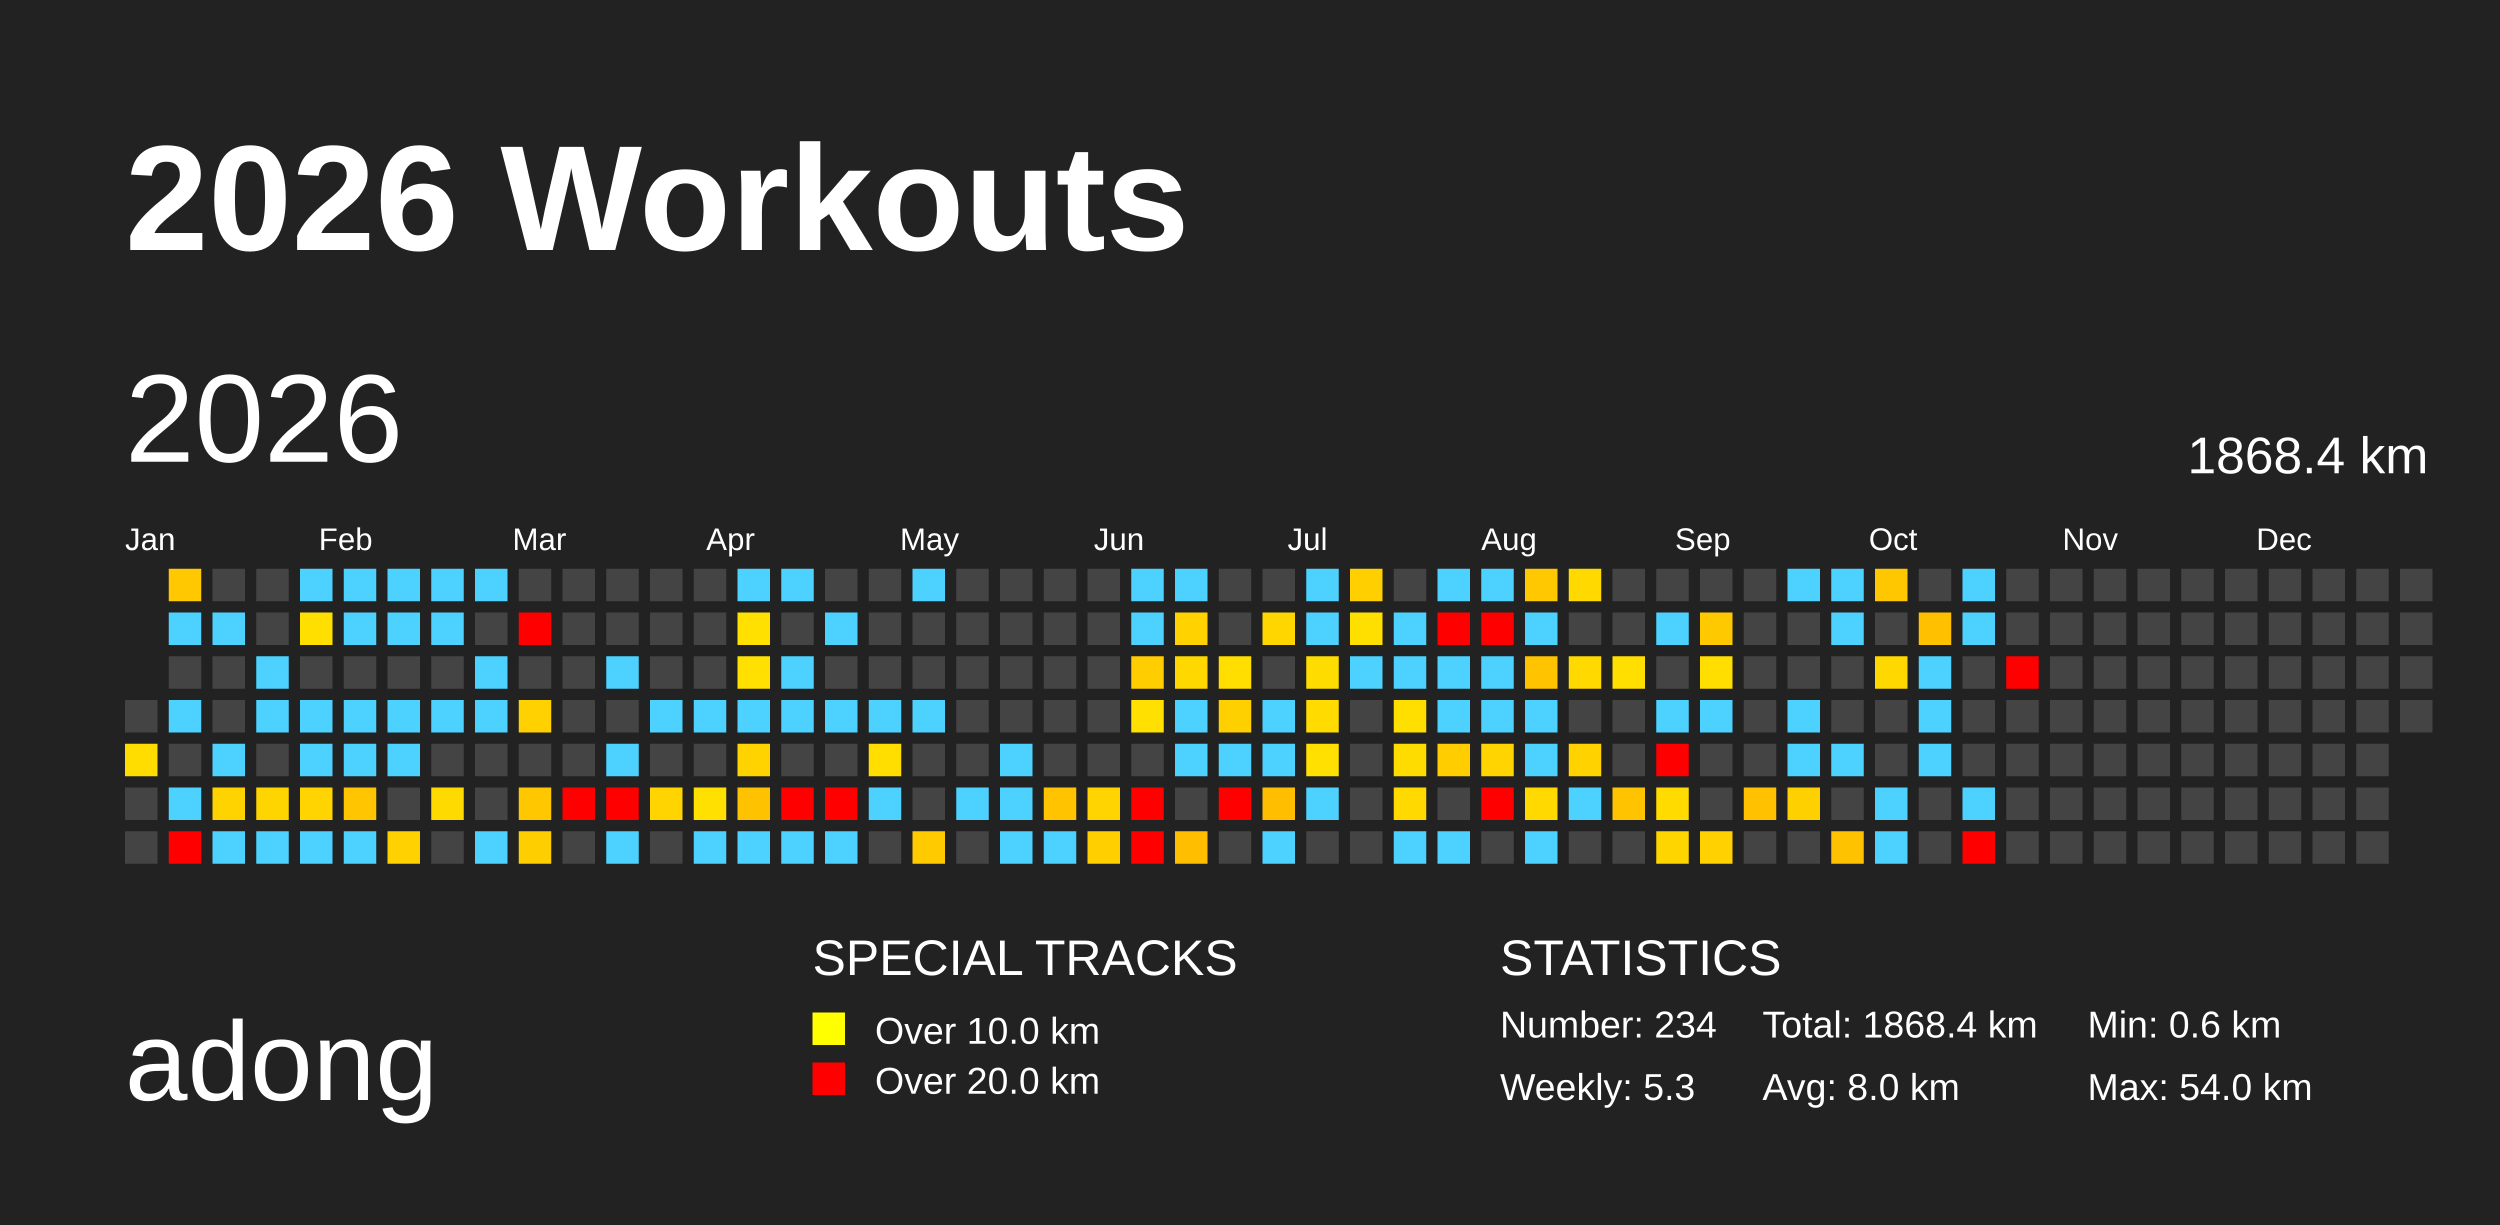
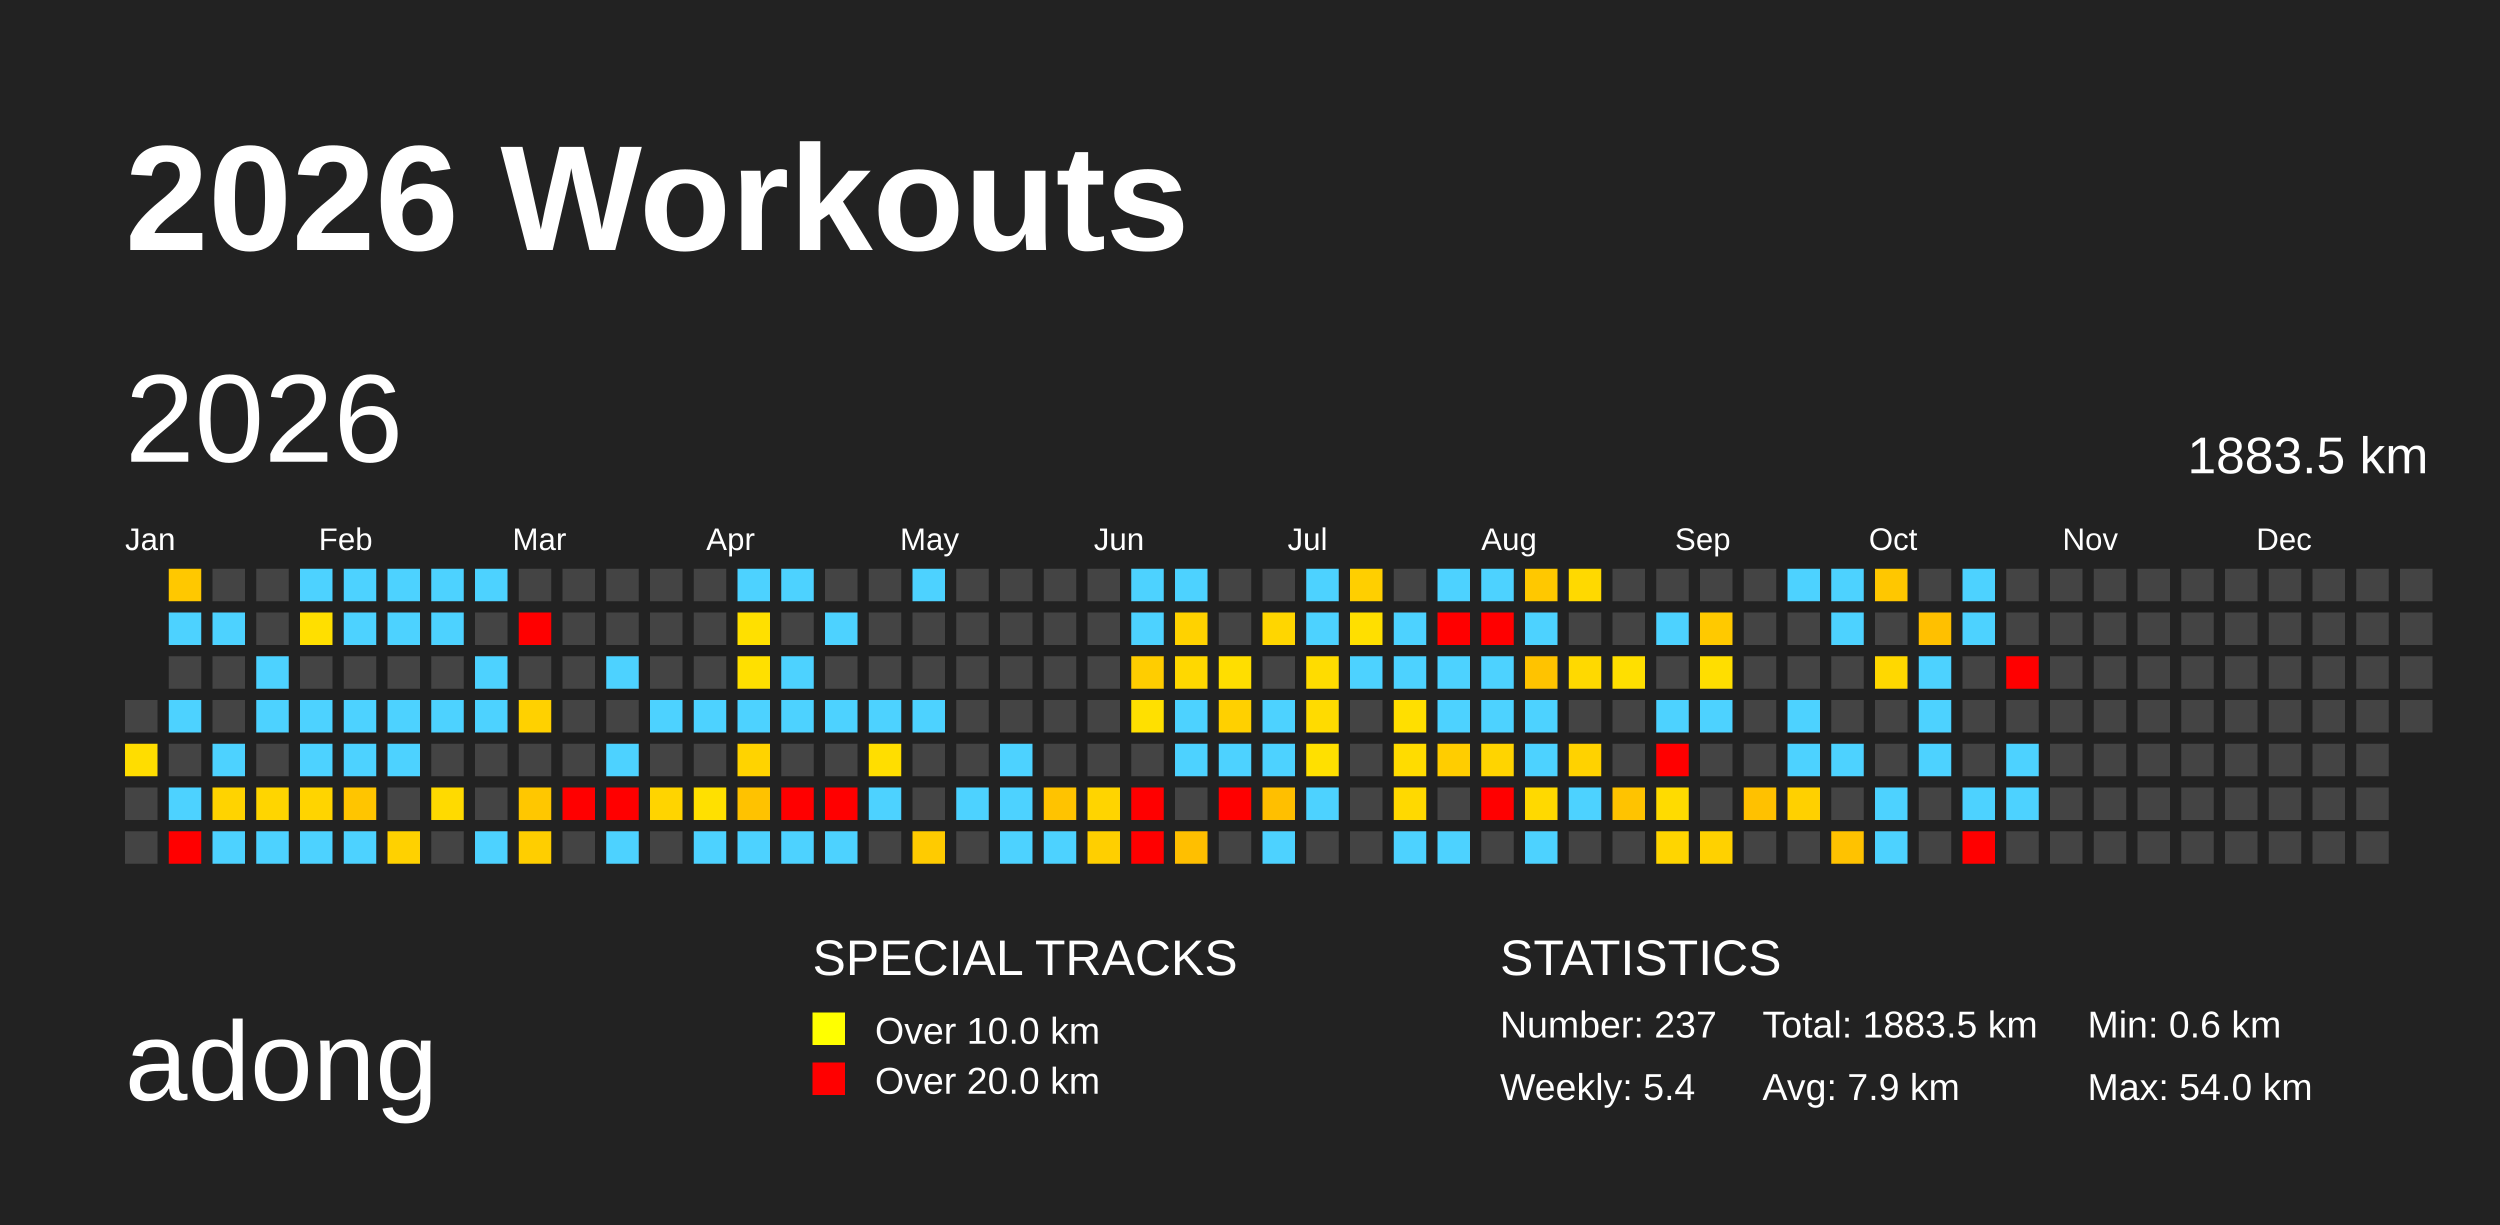
<svg xmlns="http://www.w3.org/2000/svg" baseProfile="full" height="98mm" version="1.1" viewBox="0,0,200,98" width="200mm">
  <defs>
    <pattern height="2" id="indoor-stripe" patternUnits="userSpaceOnUse" width="2">
      <line stroke="white" stroke-opacity="0.45" stroke-width="0.5" x1="0" x2="2" y1="2" y2="0" />
    </pattern>
  </defs>
  <rect fill="#222222" height="98" width="200" x="0" y="0" />
  <text fill="#FFFFFF" style="font-size:12px; font-family:Arial; font-weight:bold;" x="10" y="20">2026 Workouts</text>
  <text fill="#FFFFFF" style="font-size:9px; font-family:Arial" x="10" y="88">adong</text>
  <text fill="#FFFFFF" style="font-size:4px; font-family:Arial" x="65" y="78">SPECIAL TRACKS</text>
  <rect fill="yellow" height="2.6" width="2.6" x="65" y="81" />
  <text fill="#FFFFFF" style="font-size:3px; font-family:Arial" x="70" y="83.5">Over 10.0 km</text>
  <rect fill="red" height="2.6" width="2.6" x="65" y="85" />
  <text fill="#FFFFFF" style="font-size:3px; font-family:Arial" x="70" y="87.5">Over 20.0 km</text>
  <text fill="#FFFFFF" style="font-size:4px; font-family:Arial" x="120" y="78">STATISTICS</text>
-   <text fill="#FFFFFF" style="font-size:3px; font-family:Arial" x="120" y="83">Number: 234</text>
-   <text fill="#FFFFFF" style="font-size:3px; font-family:Arial" x="120" y="88">Weekly: 5.3</text>
-   <text fill="#FFFFFF" style="font-size:3px; font-family:Arial" x="141" y="83">Total: 1868.4 km</text>
-   <text fill="#FFFFFF" style="font-size:3px; font-family:Arial" x="141" y="88">Avg: 8.0 km</text>
+   <text fill="#FFFFFF" style="font-size:3px; font-family:Arial" x="120" y="83">Number: 237</text>
+   <text fill="#FFFFFF" style="font-size:3px; font-family:Arial" x="120" y="88">Weekly: 5.4</text>
+   <text fill="#FFFFFF" style="font-size:3px; font-family:Arial" x="141" y="83">Total: 1883.5 km</text>
+   <text fill="#FFFFFF" style="font-size:3px; font-family:Arial" x="141" y="88">Avg: 7.9 km</text>
  <text fill="#FFFFFF" style="font-size:3px; font-family:Arial" x="167" y="83">Min: 0.6 km</text>
  <text fill="#FFFFFF" style="font-size:3px; font-family:Arial" x="167" y="88">Max: 54.0 km</text>
  <text dominant-baseline="hanging" fill="#FFFFFF" style="font-size:10.0px; font-family:Arial;" x="10" y="30">2026</text>
-   <text dominant-baseline="hanging" fill="#FFFFFF" style="font-size:4.125px; font-family:Arial;" x="175" y="35">1868.4 km</text>
+   <text dominant-baseline="hanging" fill="#FFFFFF" style="font-size:4.125px; font-family:Arial;" x="175" y="35">1883.5 km</text>
  <text fill="#FFFFFF" style="font-size:2.5px; font-family:Arial" x="10.0" y="44">Jan</text>
  <text fill="#FFFFFF" style="font-size:2.5px; font-family:Arial" x="25.5" y="44">Feb</text>
  <text fill="#FFFFFF" style="font-size:2.5px; font-family:Arial" x="41.0" y="44">Mar</text>
  <text fill="#FFFFFF" style="font-size:2.5px; font-family:Arial" x="56.5" y="44">Apr</text>
  <text fill="#FFFFFF" style="font-size:2.5px; font-family:Arial" x="72.0" y="44">May</text>
  <text fill="#FFFFFF" style="font-size:2.5px; font-family:Arial" x="87.5" y="44">Jun</text>
  <text fill="#FFFFFF" style="font-size:2.5px; font-family:Arial" x="103.0" y="44">Jul</text>
  <text fill="#FFFFFF" style="font-size:2.5px; font-family:Arial" x="118.5" y="44">Aug</text>
  <text fill="#FFFFFF" style="font-size:2.5px; font-family:Arial" x="134.0" y="44">Sep</text>
  <text fill="#FFFFFF" style="font-size:2.5px; font-family:Arial" x="149.5" y="44">Oct</text>
  <text fill="#FFFFFF" style="font-size:2.5px; font-family:Arial" x="165.0" y="44">Nov</text>
  <text fill="#FFFFFF" style="font-size:2.5px; font-family:Arial" x="180.5" y="44">Dec</text>
  <rect fill="#444444" height="2.6" width="2.6" x="10.0" y="56.0" />
  <rect fill="#ffdd00" height="2.6" width="2.6" x="10.0" y="59.5" />
  <rect fill="#444444" height="2.6" width="2.6" x="10.0" y="63.0" />
  <rect fill="#444444" height="2.6" width="2.6" x="10.0" y="66.5" />
  <rect fill="#ffc800" height="2.6" width="2.6" x="13.5" y="45.5" />
  <rect fill="#4dd2ff" height="2.6" width="2.6" x="13.5" y="49.0" />
  <rect fill="#444444" height="2.6" width="2.6" x="13.5" y="52.5" />
  <rect fill="#4dd2ff" height="2.6" width="2.6" x="13.5" y="56.0" />
  <rect fill="#444444" height="2.6" width="2.6" x="13.5" y="59.5" />
  <rect fill="#4dd2ff" height="2.6" width="2.6" x="13.5" y="63.0" />
  <rect fill="red" height="2.6" width="2.6" x="13.5" y="66.5" />
  <rect fill="#444444" height="2.6" width="2.6" x="17.0" y="45.5" />
  <rect fill="#4dd2ff" height="2.6" width="2.6" x="17.0" y="49.0" />
  <rect fill="#444444" height="2.6" width="2.6" x="17.0" y="52.5" />
  <rect fill="#444444" height="2.6" width="2.6" x="17.0" y="56.0" />
  <rect fill="#4dd2ff" height="2.6" width="2.6" x="17.0" y="59.5" />
  <rect fill="#ffd300" height="2.6" width="2.6" x="17.0" y="63.0" />
  <rect fill="#4dd2ff" height="2.6" width="2.6" x="17.0" y="66.5" />
  <rect fill="#444444" height="2.6" width="2.6" x="20.5" y="45.5" />
  <rect fill="#444444" height="2.6" width="2.6" x="20.5" y="49.0" />
  <rect fill="#4dd2ff" height="2.6" width="2.6" x="20.5" y="52.5" />
  <rect fill="#4dd2ff" height="2.6" width="2.6" x="20.5" y="56.0" />
  <rect fill="#444444" height="2.6" width="2.6" x="20.5" y="59.5" />
  <rect fill="#ffd500" height="2.6" width="2.6" x="20.5" y="63.0" />
  <rect fill="#4dd2ff" height="2.6" width="2.6" x="20.5" y="66.5" />
  <rect fill="#4dd2ff" height="2.6" width="2.6" x="24.0" y="45.5" />
  <rect fill="#ffdf00" height="2.6" width="2.6" x="24.0" y="49.0" />
  <rect fill="#444444" height="2.6" width="2.6" x="24.0" y="52.5" />
  <rect fill="#4dd2ff" height="2.6" width="2.6" x="24.0" y="56.0" />
  <rect fill="#4dd2ff" height="2.6" width="2.6" x="24.0" y="59.5" />
  <rect fill="#ffd400" height="2.6" width="2.6" x="24.0" y="63.0" />
  <rect fill="#4dd2ff" height="2.6" width="2.6" x="24.0" y="66.5" />
  <rect fill="#4dd2ff" height="2.6" width="2.6" x="27.5" y="45.5" />
  <rect fill="#4dd2ff" height="2.6" width="2.6" x="27.5" y="49.0" />
  <rect fill="#444444" height="2.6" width="2.6" x="27.5" y="52.5" />
  <rect fill="#4dd2ff" height="2.6" width="2.6" x="27.5" y="56.0" />
  <rect fill="#4dd2ff" height="2.6" width="2.6" x="27.5" y="59.5" />
  <rect fill="#ffc500" height="2.6" width="2.6" x="27.5" y="63.0" />
  <rect fill="#4dd2ff" height="2.6" width="2.6" x="27.5" y="66.5" />
  <rect fill="#4dd2ff" height="2.6" width="2.6" x="31.0" y="45.5" />
  <rect fill="#4dd2ff" height="2.6" width="2.6" x="31.0" y="49.0" />
  <rect fill="#444444" height="2.6" width="2.6" x="31.0" y="52.5" />
  <rect fill="#4dd2ff" height="2.6" width="2.6" x="31.0" y="56.0" />
  <rect fill="#4dd2ff" height="2.6" width="2.6" x="31.0" y="59.5" />
  <rect fill="#444444" height="2.6" width="2.6" x="31.0" y="63.0" />
  <rect fill="#ffd100" height="2.6" width="2.6" x="31.0" y="66.5" />
  <rect fill="#4dd2ff" height="2.6" width="2.6" x="34.5" y="45.5" />
  <rect fill="#4dd2ff" height="2.6" width="2.6" x="34.5" y="49.0" />
  <rect fill="#444444" height="2.6" width="2.6" x="34.5" y="52.5" />
  <rect fill="#4dd2ff" height="2.6" width="2.6" x="34.5" y="56.0" />
  <rect fill="#444444" height="2.6" width="2.6" x="34.5" y="59.5" />
  <rect fill="#ffda00" height="2.6" width="2.6" x="34.5" y="63.0" />
  <rect fill="#444444" height="2.6" width="2.6" x="34.5" y="66.5" />
  <rect fill="#4dd2ff" height="2.6" width="2.6" x="38.0" y="45.5" />
  <rect fill="#444444" height="2.6" width="2.6" x="38.0" y="49.0" />
  <rect fill="#4dd2ff" height="2.6" width="2.6" x="38.0" y="52.5" />
  <rect fill="#4dd2ff" height="2.6" width="2.6" x="38.0" y="56.0" />
  <rect fill="#444444" height="2.6" width="2.6" x="38.0" y="59.5" />
  <rect fill="#444444" height="2.6" width="2.6" x="38.0" y="63.0" />
  <rect fill="#4dd2ff" height="2.6" width="2.6" x="38.0" y="66.5" />
  <rect fill="#444444" height="2.6" width="2.6" x="41.5" y="45.5" />
  <rect fill="red" height="2.6" width="2.6" x="41.5" y="49.0" />
  <rect fill="#444444" height="2.6" width="2.6" x="41.5" y="52.5" />
  <rect fill="#ffd100" height="2.6" width="2.6" x="41.5" y="56.0" />
  <rect fill="#444444" height="2.6" width="2.6" x="41.5" y="59.5" />
  <rect fill="#ffc700" height="2.6" width="2.6" x="41.5" y="63.0" />
  <rect fill="#ffce00" height="2.6" width="2.6" x="41.5" y="66.5" />
  <rect fill="#444444" height="2.6" width="2.6" x="45.0" y="45.5" />
  <rect fill="#444444" height="2.6" width="2.6" x="45.0" y="49.0" />
  <rect fill="#444444" height="2.6" width="2.6" x="45.0" y="52.5" />
  <rect fill="#444444" height="2.6" width="2.6" x="45.0" y="56.0" />
  <rect fill="#444444" height="2.6" width="2.6" x="45.0" y="59.5" />
  <rect fill="red" height="2.6" width="2.6" x="45.0" y="63.0" />
  <rect fill="#444444" height="2.6" width="2.6" x="45.0" y="66.5" />
  <rect fill="#444444" height="2.6" width="2.6" x="48.5" y="45.5" />
  <rect fill="#444444" height="2.6" width="2.6" x="48.5" y="49.0" />
  <rect fill="#4dd2ff" height="2.6" width="2.6" x="48.5" y="52.5" />
  <rect fill="#444444" height="2.6" width="2.6" x="48.5" y="56.0" />
  <rect fill="#4dd2ff" height="2.6" width="2.6" x="48.5" y="59.5" />
  <rect fill="red" height="2.6" width="2.6" x="48.5" y="63.0" />
  <rect fill="#4dd2ff" height="2.6" width="2.6" x="48.5" y="66.5" />
  <rect fill="#444444" height="2.6" width="2.6" x="52.0" y="45.5" />
  <rect fill="#444444" height="2.6" width="2.6" x="52.0" y="49.0" />
  <rect fill="#444444" height="2.6" width="2.6" x="52.0" y="52.5" />
  <rect fill="#4dd2ff" height="2.6" width="2.6" x="52.0" y="56.0" />
  <rect fill="#444444" height="2.6" width="2.6" x="52.0" y="59.5" />
  <rect fill="#ffd400" height="2.6" width="2.6" x="52.0" y="63.0" />
  <rect fill="#444444" height="2.6" width="2.6" x="52.0" y="66.5" />
  <rect fill="#444444" height="2.6" width="2.6" x="55.5" y="45.5" />
  <rect fill="#444444" height="2.6" width="2.6" x="55.5" y="49.0" />
  <rect fill="#444444" height="2.6" width="2.6" x="55.5" y="52.5" />
  <rect fill="#4dd2ff" height="2.6" width="2.6" x="55.5" y="56.0" />
  <rect fill="#444444" height="2.6" width="2.6" x="55.5" y="59.5" />
  <rect fill="#ffe000" height="2.6" width="2.6" x="55.5" y="63.0" />
  <rect fill="#4dd2ff" height="2.6" width="2.6" x="55.5" y="66.5" />
  <rect fill="#4dd2ff" height="2.6" width="2.6" x="59.0" y="45.5" />
  <rect fill="#ffe000" height="2.6" width="2.6" x="59.0" y="49.0" />
  <rect fill="#ffe000" height="2.6" width="2.6" x="59.0" y="52.5" />
  <rect fill="#4dd2ff" height="2.6" width="2.6" x="59.0" y="56.0" />
  <rect fill="#ffd300" height="2.6" width="2.6" x="59.0" y="59.5" />
  <rect fill="#ffc200" height="2.6" width="2.6" x="59.0" y="63.0" />
  <rect fill="#4dd2ff" height="2.6" width="2.6" x="59.0" y="66.5" />
  <rect fill="#4dd2ff" height="2.6" width="2.6" x="62.5" y="45.5" />
  <rect fill="#444444" height="2.6" width="2.6" x="62.5" y="49.0" />
  <rect fill="#4dd2ff" height="2.6" width="2.6" x="62.5" y="52.5" />
  <rect fill="#4dd2ff" height="2.6" width="2.6" x="62.5" y="56.0" />
  <rect fill="#444444" height="2.6" width="2.6" x="62.5" y="59.5" />
  <rect fill="red" height="2.6" width="2.6" x="62.5" y="63.0" />
  <rect fill="#4dd2ff" height="2.6" width="2.6" x="62.5" y="66.5" />
  <rect fill="#444444" height="2.6" width="2.6" x="66.0" y="45.5" />
  <rect fill="#4dd2ff" height="2.6" width="2.6" x="66.0" y="49.0" />
  <rect fill="#444444" height="2.6" width="2.6" x="66.0" y="52.5" />
  <rect fill="#4dd2ff" height="2.6" width="2.6" x="66.0" y="56.0" />
  <rect fill="#444444" height="2.6" width="2.6" x="66.0" y="59.5" />
  <rect fill="red" height="2.6" width="2.6" x="66.0" y="63.0" />
  <rect fill="#4dd2ff" height="2.6" width="2.6" x="66.0" y="66.5" />
  <rect fill="#444444" height="2.6" width="2.6" x="69.5" y="45.5" />
  <rect fill="#444444" height="2.6" width="2.6" x="69.5" y="49.0" />
  <rect fill="#444444" height="2.6" width="2.6" x="69.5" y="52.5" />
  <rect fill="#4dd2ff" height="2.6" width="2.6" x="69.5" y="56.0" />
  <rect fill="#ffde00" height="2.6" width="2.6" x="69.5" y="59.5" />
  <rect fill="#4dd2ff" height="2.6" width="2.6" x="69.5" y="63.0" />
  <rect fill="#444444" height="2.6" width="2.6" x="69.5" y="66.5" />
  <rect fill="#4dd2ff" height="2.6" width="2.6" x="73.0" y="45.5" />
  <rect fill="#444444" height="2.6" width="2.6" x="73.0" y="49.0" />
  <rect fill="#444444" height="2.6" width="2.6" x="73.0" y="52.5" />
  <rect fill="#4dd2ff" height="2.6" width="2.6" x="73.0" y="56.0" />
  <rect fill="#444444" height="2.6" width="2.6" x="73.0" y="59.5" />
  <rect fill="#444444" height="2.6" width="2.6" x="73.0" y="63.0" />
  <rect fill="#ffcb00" height="2.6" width="2.6" x="73.0" y="66.5" />
  <rect fill="#444444" height="2.6" width="2.6" x="76.5" y="45.5" />
  <rect fill="#444444" height="2.6" width="2.6" x="76.5" y="49.0" />
  <rect fill="#444444" height="2.6" width="2.6" x="76.5" y="52.5" />
  <rect fill="#444444" height="2.6" width="2.6" x="76.5" y="56.0" />
  <rect fill="#444444" height="2.6" width="2.6" x="76.5" y="59.5" />
  <rect fill="#4dd2ff" height="2.6" width="2.6" x="76.5" y="63.0" />
  <rect fill="#444444" height="2.6" width="2.6" x="76.5" y="66.5" />
  <rect fill="#444444" height="2.6" width="2.6" x="80.0" y="45.5" />
  <rect fill="#444444" height="2.6" width="2.6" x="80.0" y="49.0" />
  <rect fill="#444444" height="2.6" width="2.6" x="80.0" y="52.5" />
  <rect fill="#444444" height="2.6" width="2.6" x="80.0" y="56.0" />
  <rect fill="#4dd2ff" height="2.6" width="2.6" x="80.0" y="59.5" />
  <rect fill="#4dd2ff" height="2.6" width="2.6" x="80.0" y="63.0" />
  <rect fill="#4dd2ff" height="2.6" width="2.6" x="80.0" y="66.5" />
  <rect fill="#444444" height="2.6" width="2.6" x="83.5" y="45.5" />
  <rect fill="#444444" height="2.6" width="2.6" x="83.5" y="49.0" />
  <rect fill="#444444" height="2.6" width="2.6" x="83.5" y="52.5" />
  <rect fill="#444444" height="2.6" width="2.6" x="83.5" y="56.0" />
  <rect fill="#444444" height="2.6" width="2.6" x="83.5" y="59.5" />
  <rect fill="#ffc300" height="2.6" width="2.6" x="83.5" y="63.0" />
  <rect fill="#4dd2ff" height="2.6" width="2.6" x="83.5" y="66.5" />
  <rect fill="#444444" height="2.6" width="2.6" x="87.0" y="45.5" />
  <rect fill="#444444" height="2.6" width="2.6" x="87.0" y="49.0" />
  <rect fill="#444444" height="2.6" width="2.6" x="87.0" y="52.5" />
  <rect fill="#444444" height="2.6" width="2.6" x="87.0" y="56.0" />
  <rect fill="#444444" height="2.6" width="2.6" x="87.0" y="59.5" />
  <rect fill="#ffd400" height="2.6" width="2.6" x="87.0" y="63.0" />
  <rect fill="#ffcf00" height="2.6" width="2.6" x="87.0" y="66.5" />
  <rect fill="#4dd2ff" height="2.6" width="2.6" x="90.5" y="45.5" />
  <rect fill="#4dd2ff" height="2.6" width="2.6" x="90.5" y="49.0" />
  <rect fill="#ffcd00" height="2.6" width="2.6" x="90.5" y="52.5" />
  <rect fill="#ffe000" height="2.6" width="2.6" x="90.5" y="56.0" />
  <rect fill="#444444" height="2.6" width="2.6" x="90.5" y="59.5" />
  <rect fill="red" height="2.6" width="2.6" x="90.5" y="63.0" />
  <rect fill="red" height="2.6" width="2.6" x="90.5" y="66.5" />
  <rect fill="#4dd2ff" height="2.6" width="2.6" x="94.0" y="45.5" />
  <rect fill="#ffd200" height="2.6" width="2.6" x="94.0" y="49.0" />
  <rect fill="#ffd800" height="2.6" width="2.6" x="94.0" y="52.5" />
  <rect fill="#4dd2ff" height="2.6" width="2.6" x="94.0" y="56.0" />
  <rect fill="#4dd2ff" height="2.6" width="2.6" x="94.0" y="59.5" />
  <rect fill="#444444" height="2.6" width="2.6" x="94.0" y="63.0" />
  <rect fill="#ffbf00" height="2.6" width="2.6" x="94.0" y="66.5" />
  <rect fill="#444444" height="2.6" width="2.6" x="97.5" y="45.5" />
  <rect fill="#444444" height="2.6" width="2.6" x="97.5" y="49.0" />
  <rect fill="#ffde00" height="2.6" width="2.6" x="97.5" y="52.5" />
  <rect fill="#ffd000" height="2.6" width="2.6" x="97.5" y="56.0" />
  <rect fill="#4dd2ff" height="2.6" width="2.6" x="97.5" y="59.5" />
  <rect fill="red" height="2.6" width="2.6" x="97.5" y="63.0" />
  <rect fill="#444444" height="2.6" width="2.6" x="97.5" y="66.5" />
  <rect fill="#444444" height="2.6" width="2.6" x="101.0" y="45.5" />
  <rect fill="#ffd600" height="2.6" width="2.6" x="101.0" y="49.0" />
  <rect fill="#444444" height="2.6" width="2.6" x="101.0" y="52.5" />
  <rect fill="#4dd2ff" height="2.6" width="2.6" x="101.0" y="56.0" />
  <rect fill="#4dd2ff" height="2.6" width="2.6" x="101.0" y="59.5" />
  <rect fill="#ffbf00" height="2.6" width="2.6" x="101.0" y="63.0" />
  <rect fill="#4dd2ff" height="2.6" width="2.6" x="101.0" y="66.5" />
  <rect fill="#4dd2ff" height="2.6" width="2.6" x="104.5" y="45.5" />
  <rect fill="#4dd2ff" height="2.6" width="2.6" x="104.5" y="49.0" />
  <rect fill="#ffdc00" height="2.6" width="2.6" x="104.5" y="52.5" />
  <rect fill="#ffdb00" height="2.6" width="2.6" x="104.5" y="56.0" />
  <rect fill="#ffe000" height="2.6" width="2.6" x="104.5" y="59.5" />
  <rect fill="#4dd2ff" height="2.6" width="2.6" x="104.5" y="63.0" />
  <rect fill="#444444" height="2.6" width="2.6" x="104.5" y="66.5" />
  <rect fill="#ffcf00" height="2.6" width="2.6" x="108.0" y="45.5" />
  <rect fill="#ffdf00" height="2.6" width="2.6" x="108.0" y="49.0" />
  <rect fill="#4dd2ff" height="2.6" width="2.6" x="108.0" y="52.5" />
  <rect fill="#444444" height="2.6" width="2.6" x="108.0" y="56.0" />
  <rect fill="#444444" height="2.6" width="2.6" x="108.0" y="59.5" />
  <rect fill="#444444" height="2.6" width="2.6" x="108.0" y="63.0" />
  <rect fill="#444444" height="2.6" width="2.6" x="108.0" y="66.5" />
  <rect fill="#444444" height="2.6" width="2.6" x="111.5" y="45.5" />
  <rect fill="#4dd2ff" height="2.6" width="2.6" x="111.5" y="49.0" />
  <rect fill="#4dd2ff" height="2.6" width="2.6" x="111.5" y="52.5" />
  <rect fill="#ffdf00" height="2.6" width="2.6" x="111.5" y="56.0" />
  <rect fill="#ffdc00" height="2.6" width="2.6" x="111.5" y="59.5" />
  <rect fill="#ffd900" height="2.6" width="2.6" x="111.5" y="63.0" />
  <rect fill="#4dd2ff" height="2.6" width="2.6" x="111.5" y="66.5" />
  <rect fill="#4dd2ff" height="2.6" width="2.6" x="115.0" y="45.5" />
  <rect fill="red" height="2.6" width="2.6" x="115.0" y="49.0" />
  <rect fill="#4dd2ff" height="2.6" width="2.6" x="115.0" y="52.5" />
  <rect fill="#4dd2ff" height="2.6" width="2.6" x="115.0" y="56.0" />
  <rect fill="#ffcd00" height="2.6" width="2.6" x="115.0" y="59.5" />
  <rect fill="#444444" height="2.6" width="2.6" x="115.0" y="63.0" />
  <rect fill="#4dd2ff" height="2.6" width="2.6" x="115.0" y="66.5" />
  <rect fill="#4dd2ff" height="2.6" width="2.6" x="118.5" y="45.5" />
  <rect fill="red" height="2.6" width="2.6" x="118.5" y="49.0" />
  <rect fill="#4dd2ff" height="2.6" width="2.6" x="118.5" y="52.5" />
  <rect fill="#4dd2ff" height="2.6" width="2.6" x="118.5" y="56.0" />
  <rect fill="#ffd400" height="2.6" width="2.6" x="118.5" y="59.5" />
  <rect fill="red" height="2.6" width="2.6" x="118.5" y="63.0" />
  <rect fill="#444444" height="2.6" width="2.6" x="118.5" y="66.5" />
  <rect fill="#ffc800" height="2.6" width="2.6" x="122.0" y="45.5" />
  <rect fill="#4dd2ff" height="2.6" width="2.6" x="122.0" y="49.0" />
  <rect fill="#ffc300" height="2.6" width="2.6" x="122.0" y="52.5" />
  <rect fill="#4dd2ff" height="2.6" width="2.6" x="122.0" y="56.0" />
  <rect fill="#4dd2ff" height="2.6" width="2.6" x="122.0" y="59.5" />
  <rect fill="#ffd900" height="2.6" width="2.6" x="122.0" y="63.0" />
  <rect fill="#4dd2ff" height="2.6" width="2.6" x="122.0" y="66.5" />
  <rect fill="#ffd900" height="2.6" width="2.6" x="125.5" y="45.5" />
  <rect fill="#444444" height="2.6" width="2.6" x="125.5" y="49.0" />
  <rect fill="#ffd900" height="2.6" width="2.6" x="125.5" y="52.5" />
  <rect fill="#444444" height="2.6" width="2.6" x="125.5" y="56.0" />
  <rect fill="#ffd200" height="2.6" width="2.6" x="125.5" y="59.5" />
  <rect fill="#4dd2ff" height="2.6" width="2.6" x="125.5" y="63.0" />
  <rect fill="#444444" height="2.6" width="2.6" x="125.5" y="66.5" />
  <rect fill="#444444" height="2.6" width="2.6" x="129.0" y="45.5" />
  <rect fill="#444444" height="2.6" width="2.6" x="129.0" y="49.0" />
  <rect fill="#ffdf00" height="2.6" width="2.6" x="129.0" y="52.5" />
  <rect fill="#444444" height="2.6" width="2.6" x="129.0" y="56.0" />
  <rect fill="#444444" height="2.6" width="2.6" x="129.0" y="59.5" />
  <rect fill="#ffc300" height="2.6" width="2.6" x="129.0" y="63.0" />
  <rect fill="#444444" height="2.6" width="2.6" x="129.0" y="66.5" />
  <rect fill="#444444" height="2.6" width="2.6" x="132.5" y="45.5" />
  <rect fill="#4dd2ff" height="2.6" width="2.6" x="132.5" y="49.0" />
  <rect fill="#444444" height="2.6" width="2.6" x="132.5" y="52.5" />
  <rect fill="#4dd2ff" height="2.6" width="2.6" x="132.5" y="56.0" />
  <rect fill="red" height="2.6" width="2.6" x="132.5" y="59.5" />
  <rect fill="#ffdb00" height="2.6" width="2.6" x="132.5" y="63.0" />
  <rect fill="#ffd500" height="2.6" width="2.6" x="132.5" y="66.5" />
  <rect fill="#444444" height="2.6" width="2.6" x="136.0" y="45.5" />
  <rect fill="#ffc900" height="2.6" width="2.6" x="136.0" y="49.0" />
  <rect fill="#ffde00" height="2.6" width="2.6" x="136.0" y="52.5" />
  <rect fill="#4dd2ff" height="2.6" width="2.6" x="136.0" y="56.0" />
  <rect fill="#444444" height="2.6" width="2.6" x="136.0" y="59.5" />
  <rect fill="#444444" height="2.6" width="2.6" x="136.0" y="63.0" />
  <rect fill="#ffd100" height="2.6" width="2.6" x="136.0" y="66.5" />
  <rect fill="#444444" height="2.6" width="2.6" x="139.5" y="45.5" />
  <rect fill="#444444" height="2.6" width="2.6" x="139.5" y="49.0" />
  <rect fill="#444444" height="2.6" width="2.6" x="139.5" y="52.5" />
  <rect fill="#444444" height="2.6" width="2.6" x="139.5" y="56.0" />
  <rect fill="#444444" height="2.6" width="2.6" x="139.5" y="59.5" />
  <rect fill="#ffc100" height="2.6" width="2.6" x="139.5" y="63.0" />
  <rect fill="#444444" height="2.6" width="2.6" x="139.5" y="66.5" />
  <rect fill="#4dd2ff" height="2.6" width="2.6" x="143.0" y="45.5" />
  <rect fill="#444444" height="2.6" width="2.6" x="143.0" y="49.0" />
  <rect fill="#444444" height="2.6" width="2.6" x="143.0" y="52.5" />
  <rect fill="#4dd2ff" height="2.6" width="2.6" x="143.0" y="56.0" />
  <rect fill="#4dd2ff" height="2.6" width="2.6" x="143.0" y="59.5" />
  <rect fill="#ffd000" height="2.6" width="2.6" x="143.0" y="63.0" />
  <rect fill="#444444" height="2.6" width="2.6" x="143.0" y="66.5" />
  <rect fill="#4dd2ff" height="2.6" width="2.6" x="146.5" y="45.5" />
  <rect fill="#4dd2ff" height="2.6" width="2.6" x="146.5" y="49.0" />
  <rect fill="#444444" height="2.6" width="2.6" x="146.5" y="52.5" />
  <rect fill="#444444" height="2.6" width="2.6" x="146.5" y="56.0" />
  <rect fill="#4dd2ff" height="2.6" width="2.6" x="146.5" y="59.5" />
  <rect fill="#444444" height="2.6" width="2.6" x="146.5" y="63.0" />
  <rect fill="#ffc200" height="2.6" width="2.6" x="146.5" y="66.5" />
  <rect fill="#ffc700" height="2.6" width="2.6" x="150.0" y="45.5" />
  <rect fill="#444444" height="2.6" width="2.6" x="150.0" y="49.0" />
  <rect fill="#ffd800" height="2.6" width="2.6" x="150.0" y="52.5" />
  <rect fill="#444444" height="2.6" width="2.6" x="150.0" y="56.0" />
  <rect fill="#444444" height="2.6" width="2.6" x="150.0" y="59.5" />
  <rect fill="#4dd2ff" height="2.6" width="2.6" x="150.0" y="63.0" />
  <rect fill="#4dd2ff" height="2.6" width="2.6" x="150.0" y="66.5" />
  <rect fill="#444444" height="2.6" width="2.6" x="153.5" y="45.5" />
  <rect fill="#ffc000" height="2.6" width="2.6" x="153.5" y="49.0" />
  <rect fill="#4dd2ff" height="2.6" width="2.6" x="153.5" y="52.5" />
  <rect fill="#4dd2ff" height="2.6" width="2.6" x="153.5" y="56.0" />
  <rect fill="#4dd2ff" height="2.6" width="2.6" x="153.5" y="59.5" />
  <rect fill="#444444" height="2.6" width="2.6" x="153.5" y="63.0" />
  <rect fill="#444444" height="2.6" width="2.6" x="153.5" y="66.5" />
  <rect fill="#4dd2ff" height="2.6" width="2.6" x="157.0" y="45.5" />
  <rect fill="#4dd2ff" height="2.6" width="2.6" x="157.0" y="49.0" />
  <rect fill="#444444" height="2.6" width="2.6" x="157.0" y="52.5" />
  <rect fill="#444444" height="2.6" width="2.6" x="157.0" y="56.0" />
  <rect fill="#444444" height="2.6" width="2.6" x="157.0" y="59.5" />
  <rect fill="#4dd2ff" height="2.6" width="2.6" x="157.0" y="63.0" />
  <rect fill="red" height="2.6" width="2.6" x="157.0" y="66.5" />
  <rect fill="#444444" height="2.6" width="2.6" x="160.5" y="45.5" />
  <rect fill="#444444" height="2.6" width="2.6" x="160.5" y="49.0" />
  <rect fill="red" height="2.6" width="2.6" x="160.5" y="52.5" />
  <rect fill="#444444" height="2.6" width="2.6" x="160.5" y="56.0" />
-   <rect fill="#444444" height="2.6" width="2.6" x="160.5" y="59.5" />
-   <rect fill="#444444" height="2.6" width="2.6" x="160.5" y="63.0" />
+   <rect fill="#4dd2ff" height="2.6" width="2.6" x="160.5" y="59.5" />
+   <rect fill="#4dd2ff" height="2.6" width="2.6" x="160.5" y="63.0" />
  <rect fill="#444444" height="2.6" width="2.6" x="160.5" y="66.5" />
  <rect fill="#444444" height="2.6" width="2.6" x="164.0" y="45.5" />
  <rect fill="#444444" height="2.6" width="2.6" x="164.0" y="49.0" />
  <rect fill="#444444" height="2.6" width="2.6" x="164.0" y="52.5" />
  <rect fill="#444444" height="2.6" width="2.6" x="164.0" y="56.0" />
  <rect fill="#444444" height="2.6" width="2.6" x="164.0" y="59.5" />
  <rect fill="#444444" height="2.6" width="2.6" x="164.0" y="63.0" />
  <rect fill="#444444" height="2.6" width="2.6" x="164.0" y="66.5" />
  <rect fill="#444444" height="2.6" width="2.6" x="167.5" y="45.5" />
  <rect fill="#444444" height="2.6" width="2.6" x="167.5" y="49.0" />
  <rect fill="#444444" height="2.6" width="2.6" x="167.5" y="52.5" />
  <rect fill="#444444" height="2.6" width="2.6" x="167.5" y="56.0" />
  <rect fill="#444444" height="2.6" width="2.6" x="167.5" y="59.5" />
  <rect fill="#444444" height="2.6" width="2.6" x="167.5" y="63.0" />
  <rect fill="#444444" height="2.6" width="2.6" x="167.5" y="66.5" />
  <rect fill="#444444" height="2.6" width="2.6" x="171.0" y="45.5" />
  <rect fill="#444444" height="2.6" width="2.6" x="171.0" y="49.0" />
  <rect fill="#444444" height="2.6" width="2.6" x="171.0" y="52.5" />
  <rect fill="#444444" height="2.6" width="2.6" x="171.0" y="56.0" />
  <rect fill="#444444" height="2.6" width="2.6" x="171.0" y="59.5" />
  <rect fill="#444444" height="2.6" width="2.6" x="171.0" y="63.0" />
  <rect fill="#444444" height="2.6" width="2.6" x="171.0" y="66.5" />
  <rect fill="#444444" height="2.6" width="2.6" x="174.5" y="45.5" />
  <rect fill="#444444" height="2.6" width="2.6" x="174.5" y="49.0" />
  <rect fill="#444444" height="2.6" width="2.6" x="174.5" y="52.5" />
  <rect fill="#444444" height="2.6" width="2.6" x="174.5" y="56.0" />
  <rect fill="#444444" height="2.6" width="2.6" x="174.5" y="59.5" />
  <rect fill="#444444" height="2.6" width="2.6" x="174.5" y="63.0" />
  <rect fill="#444444" height="2.6" width="2.6" x="174.5" y="66.5" />
  <rect fill="#444444" height="2.6" width="2.6" x="178.0" y="45.5" />
  <rect fill="#444444" height="2.6" width="2.6" x="178.0" y="49.0" />
  <rect fill="#444444" height="2.6" width="2.6" x="178.0" y="52.5" />
  <rect fill="#444444" height="2.6" width="2.6" x="178.0" y="56.0" />
  <rect fill="#444444" height="2.6" width="2.6" x="178.0" y="59.5" />
  <rect fill="#444444" height="2.6" width="2.6" x="178.0" y="63.0" />
  <rect fill="#444444" height="2.6" width="2.6" x="178.0" y="66.5" />
  <rect fill="#444444" height="2.6" width="2.6" x="181.5" y="45.5" />
  <rect fill="#444444" height="2.6" width="2.6" x="181.5" y="49.0" />
  <rect fill="#444444" height="2.6" width="2.6" x="181.5" y="52.5" />
  <rect fill="#444444" height="2.6" width="2.6" x="181.5" y="56.0" />
  <rect fill="#444444" height="2.6" width="2.6" x="181.5" y="59.5" />
  <rect fill="#444444" height="2.6" width="2.6" x="181.5" y="63.0" />
  <rect fill="#444444" height="2.6" width="2.6" x="181.5" y="66.5" />
  <rect fill="#444444" height="2.6" width="2.6" x="185.0" y="45.5" />
  <rect fill="#444444" height="2.6" width="2.6" x="185.0" y="49.0" />
  <rect fill="#444444" height="2.6" width="2.6" x="185.0" y="52.5" />
  <rect fill="#444444" height="2.6" width="2.6" x="185.0" y="56.0" />
  <rect fill="#444444" height="2.6" width="2.6" x="185.0" y="59.5" />
  <rect fill="#444444" height="2.6" width="2.6" x="185.0" y="63.0" />
  <rect fill="#444444" height="2.6" width="2.6" x="185.0" y="66.5" />
  <rect fill="#444444" height="2.6" width="2.6" x="188.5" y="45.5" />
  <rect fill="#444444" height="2.6" width="2.6" x="188.5" y="49.0" />
  <rect fill="#444444" height="2.6" width="2.6" x="188.5" y="52.5" />
  <rect fill="#444444" height="2.6" width="2.6" x="188.5" y="56.0" />
  <rect fill="#444444" height="2.6" width="2.6" x="188.5" y="59.5" />
  <rect fill="#444444" height="2.6" width="2.6" x="188.5" y="63.0" />
  <rect fill="#444444" height="2.6" width="2.6" x="188.5" y="66.5" />
  <rect fill="#444444" height="2.6" width="2.6" x="192.0" y="45.5" />
  <rect fill="#444444" height="2.6" width="2.6" x="192.0" y="49.0" />
  <rect fill="#444444" height="2.6" width="2.6" x="192.0" y="52.5" />
  <rect fill="#444444" height="2.6" width="2.6" x="192.0" y="56.0" />
</svg>
